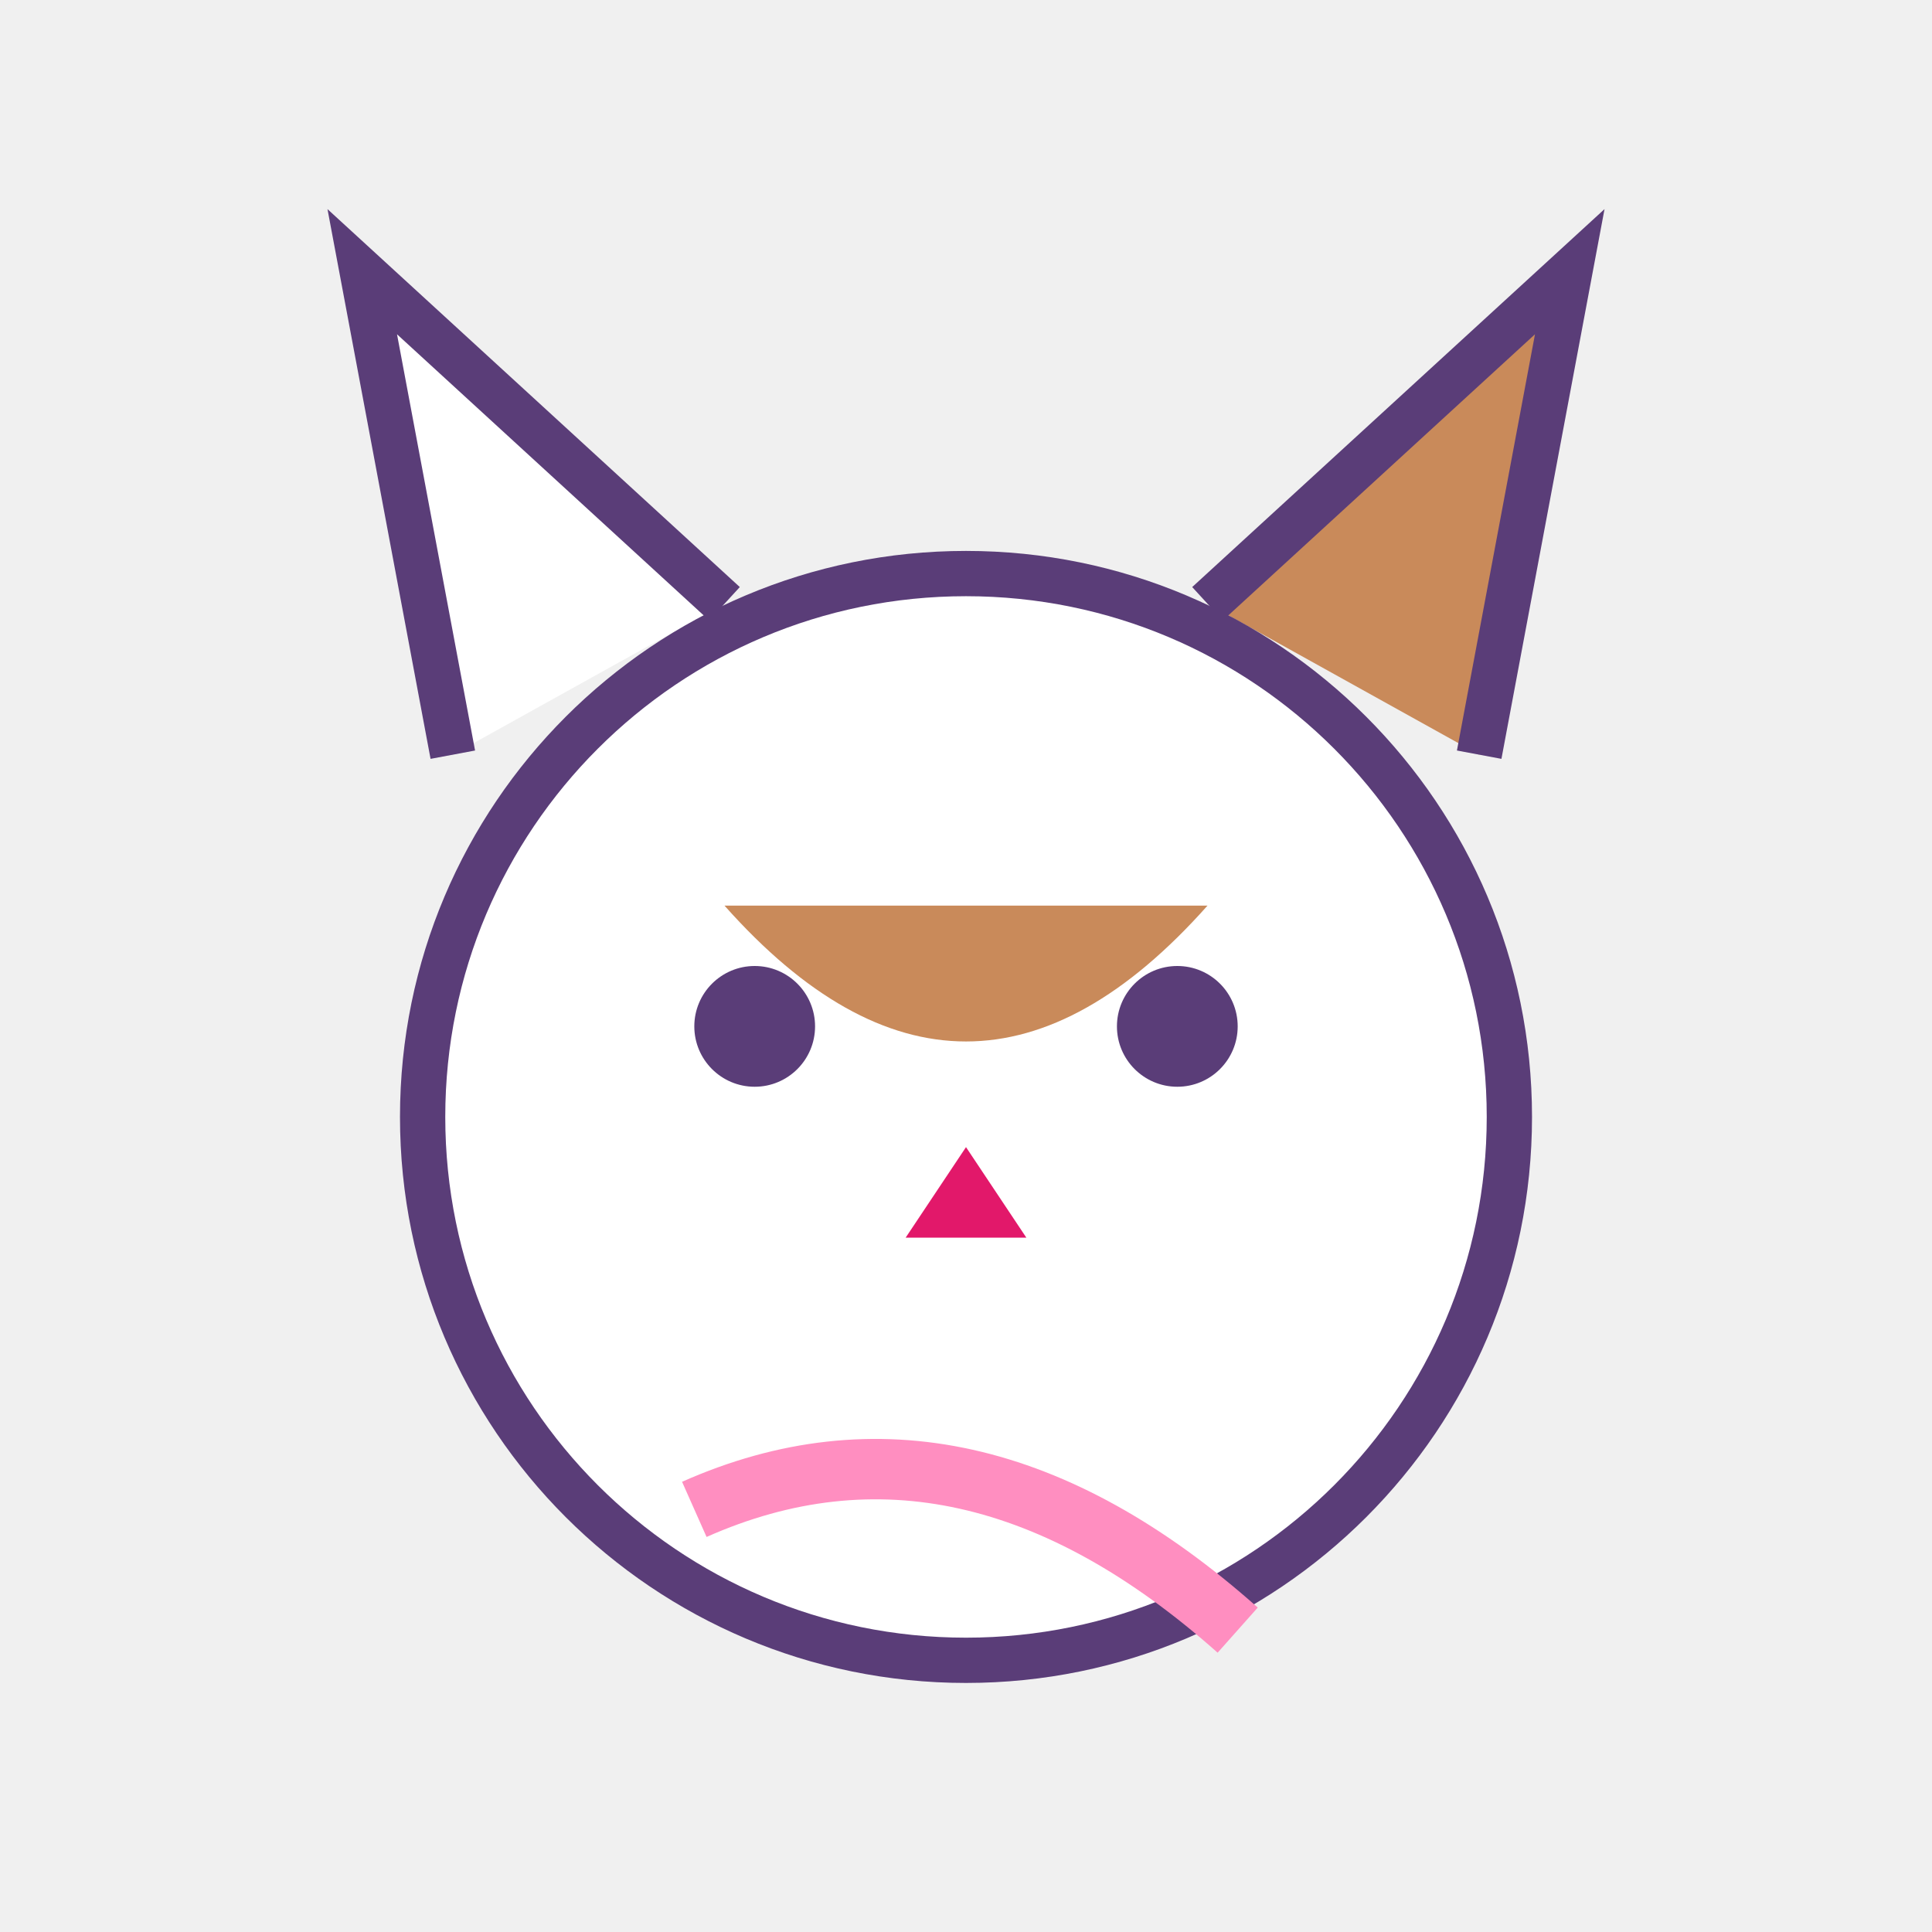
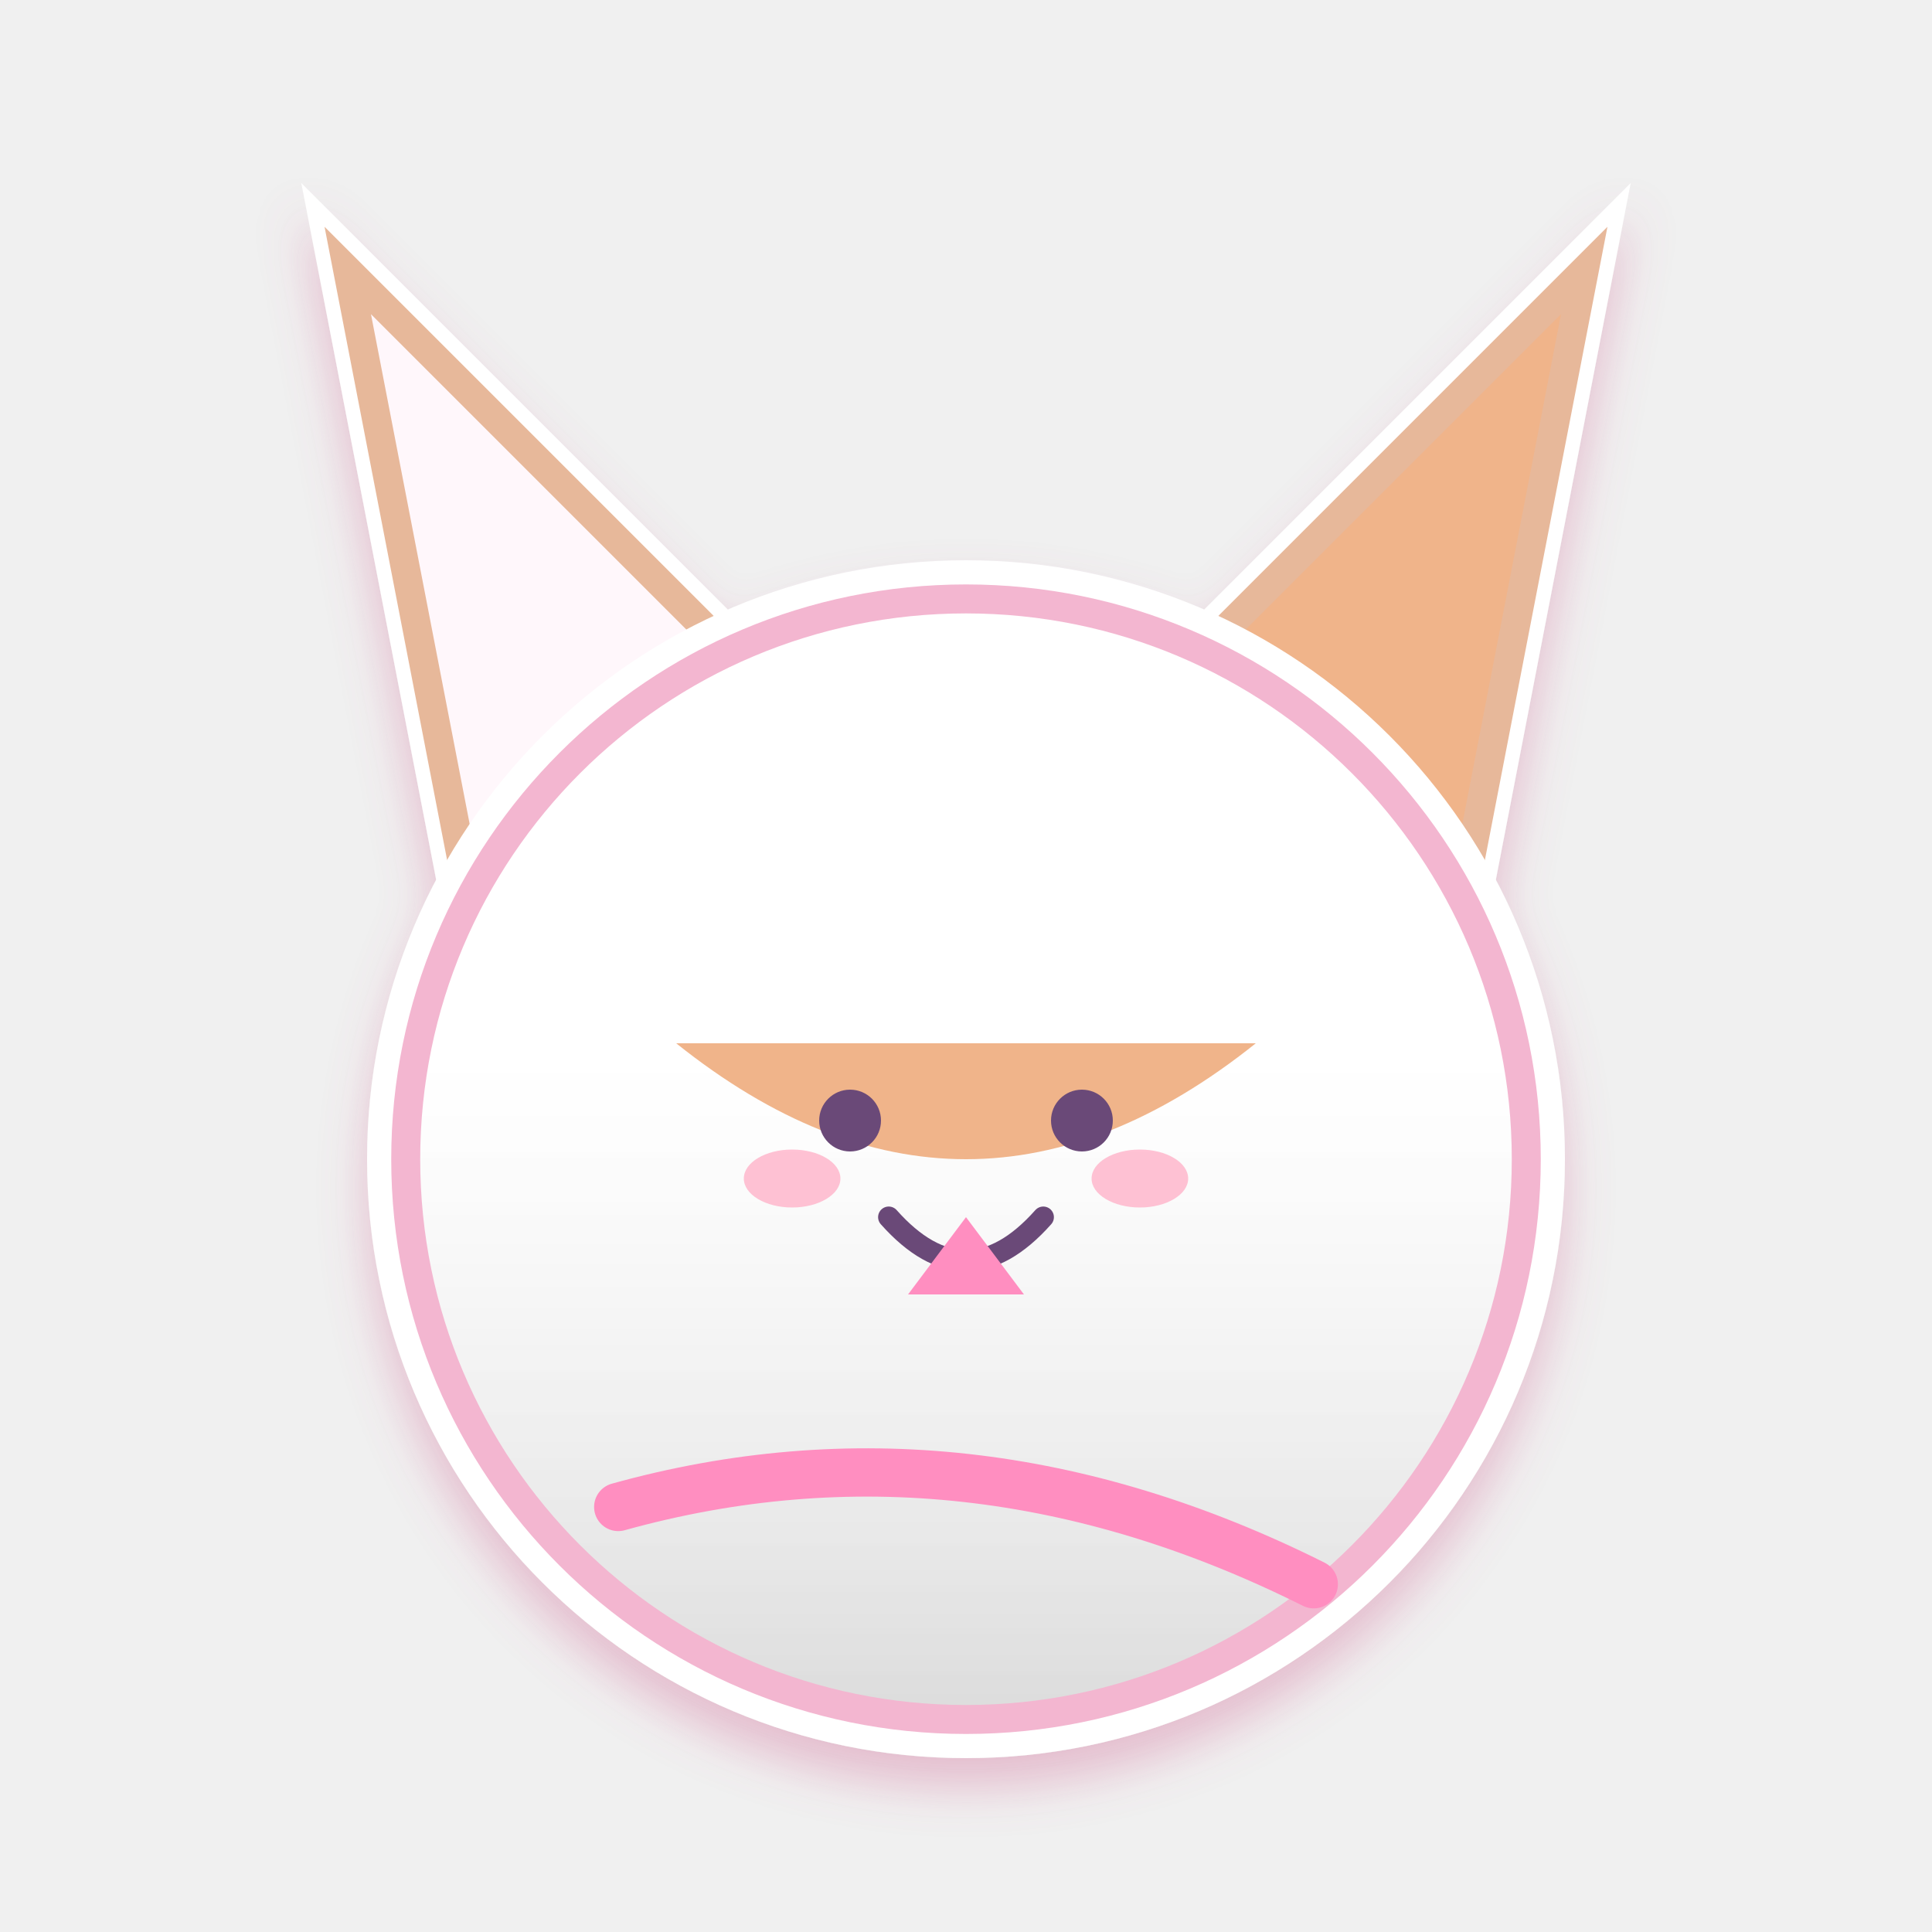
- <svg xmlns="http://www.w3.org/2000/svg" viewBox="0 0 128 128">
-   <g>
-     <path d="M30 50 L24 18 L48 40" fill="#fff" stroke="#5a3d78" stroke-width="3" />
-     <path d="M98 50 L104 18 L80 40" fill="#c98a5a" stroke="#5a3d78" stroke-width="3" />
-     <circle cx="64" cy="74" r="36" fill="#fff" stroke="#5a3d78" stroke-width="3" />
-     <path d="M48 60 Q64 78 80 60" fill="#c98a5a" />
-     <circle cx="50" cy="68" r="4" fill="#5a3d78" />
-     <circle cx="78" cy="68" r="4" fill="#5a3d78" />
-     <path d="M64 76 L60 82 H68 Z" fill="#e2186a" />
-     <path d="M46 100 Q64 92 82 108" fill="none" stroke="#ff8ec0" stroke-width="4" />
+ <svg xmlns="http://www.w3.org/2000/svg" viewBox="0 0 200 200">
+   <defs>
+     <filter id="sh" x="-30%" y="-30%" width="160%" height="160%">
+       <feDropShadow dx="0" dy="3" stdDeviation="2.4" flood-color="#d46a96" flood-opacity="0.38" />
+     </filter>
+     <linearGradient id="gloss" x1="0" y1="0" x2="0" y2="1">
+       <stop offset="0" stop-color="#fff" stop-opacity="0.9" />
+       <stop offset="0.42" stop-color="#fff" stop-opacity="0.08" />
+       <stop offset="1" stop-color="#000" stop-opacity="0.14" />
+     </linearGradient>
+     <radialGradient id="shine" cx="32%" cy="28%" r="38%">
+       <stop offset="0" stop-color="#fff" stop-opacity="0.95" />
+       <stop offset="0.55" stop-color="#fff" stop-opacity="0.15" />
+       <stop offset="1" stop-color="#fff" stop-opacity="0" />
+     </radialGradient>
+     <linearGradient id="pink" x1="0" y1="0" x2="0" y2="1">
+       <stop offset="0" stop-color="#ffd0e6" />
+       <stop offset="0.45" stop-color="#ff5fa2" />
+       <stop offset="1" stop-color="#e2186a" />
+     </linearGradient>
+     <linearGradient id="gold" x1="0" y1="0" x2="0" y2="1">
+       <stop offset="0" stop-color="#fff6c4" />
+       <stop offset="0.5" stop-color="#ffe14a" />
+       <stop offset="1" stop-color="#f0b429" />
+     </linearGradient>
+     <linearGradient id="sky" x1="0" y1="0" x2="0" y2="1">
+       <stop offset="0" stop-color="#eaf6ff" />
+       <stop offset="1" stop-color="#7ec8ff" />
+     </linearGradient>
+     <pattern id="dots" width="14" height="14" patternUnits="userSpaceOnUse">
+       <circle cx="4" cy="4" r="2.2" fill="#fff" opacity="0.85" />
+     </pattern>
+     <pattern id="gingham" width="16" height="16" patternUnits="userSpaceOnUse">
+       <rect width="16" height="16" fill="#ffd0e6" />
+       <rect width="8" height="8" fill="#ff8ec0" />
+       <rect x="8" y="8" width="8" height="8" fill="#ff8ec0" />
+     </pattern>
+     <pattern id="stripe" width="10" height="10" patternUnits="userSpaceOnUse" patternTransform="rotate(35)">
+       <rect width="10" height="10" fill="#ff8ec0" />
+       <rect width="5" height="10" fill="#fff" opacity="0.55" />
+     </pattern>
+   </defs>
+   <g filter="url(#sh)">
+     <path d="M48 90 L36 28 L78 70Z" fill="#fff" stroke="#fff" stroke-width="6" />
+     <path d="M152 90 L164 28 L122 70Z" fill="#f0b48a" stroke="#fff" stroke-width="6" />
+     <path d="M48 90 L36 28 L78 70Z" fill="#fff7fb" stroke="#e7b89a" stroke-width="3" />
+     <path d="M152 90 L164 28 L122 70Z" fill="#f0b48a" stroke="#e7b89a" stroke-width="3" />
+     <circle cx="100" cy="120" r="58" fill="#fff" stroke="#fff" stroke-width="8" />
+     <circle cx="100" cy="120" r="58" fill="url(#gloss)" stroke="#f3b6d0" stroke-width="3" />
+     <path d="M70 108 Q100 132 130 108" fill="#f0b48a" />
+     <circle cx="88" cy="116" r="3.2" fill="#6a4a78" />
+     <circle cx="112" cy="116" r="3.2" fill="#6a4a78" />
+     <ellipse cx="82" cy="122" rx="5" ry="3" fill="#ffb3c9" opacity="0.8" />
+     <ellipse cx="118" cy="122" rx="5" ry="3" fill="#ffb3c9" opacity="0.8" />
+     <path d="M92 126 q8 9 16 0" fill="none" stroke="#6a4a78" stroke-width="2.2" stroke-linecap="round" />
+     <path d="M100 126 L94 134 H106Z" fill="#ff8ec0" />
+     <path d="M64 156 Q100 146 136 164" fill="none" stroke="#ff8ec0" stroke-width="5" stroke-linecap="round" />
  </g>
</svg>
